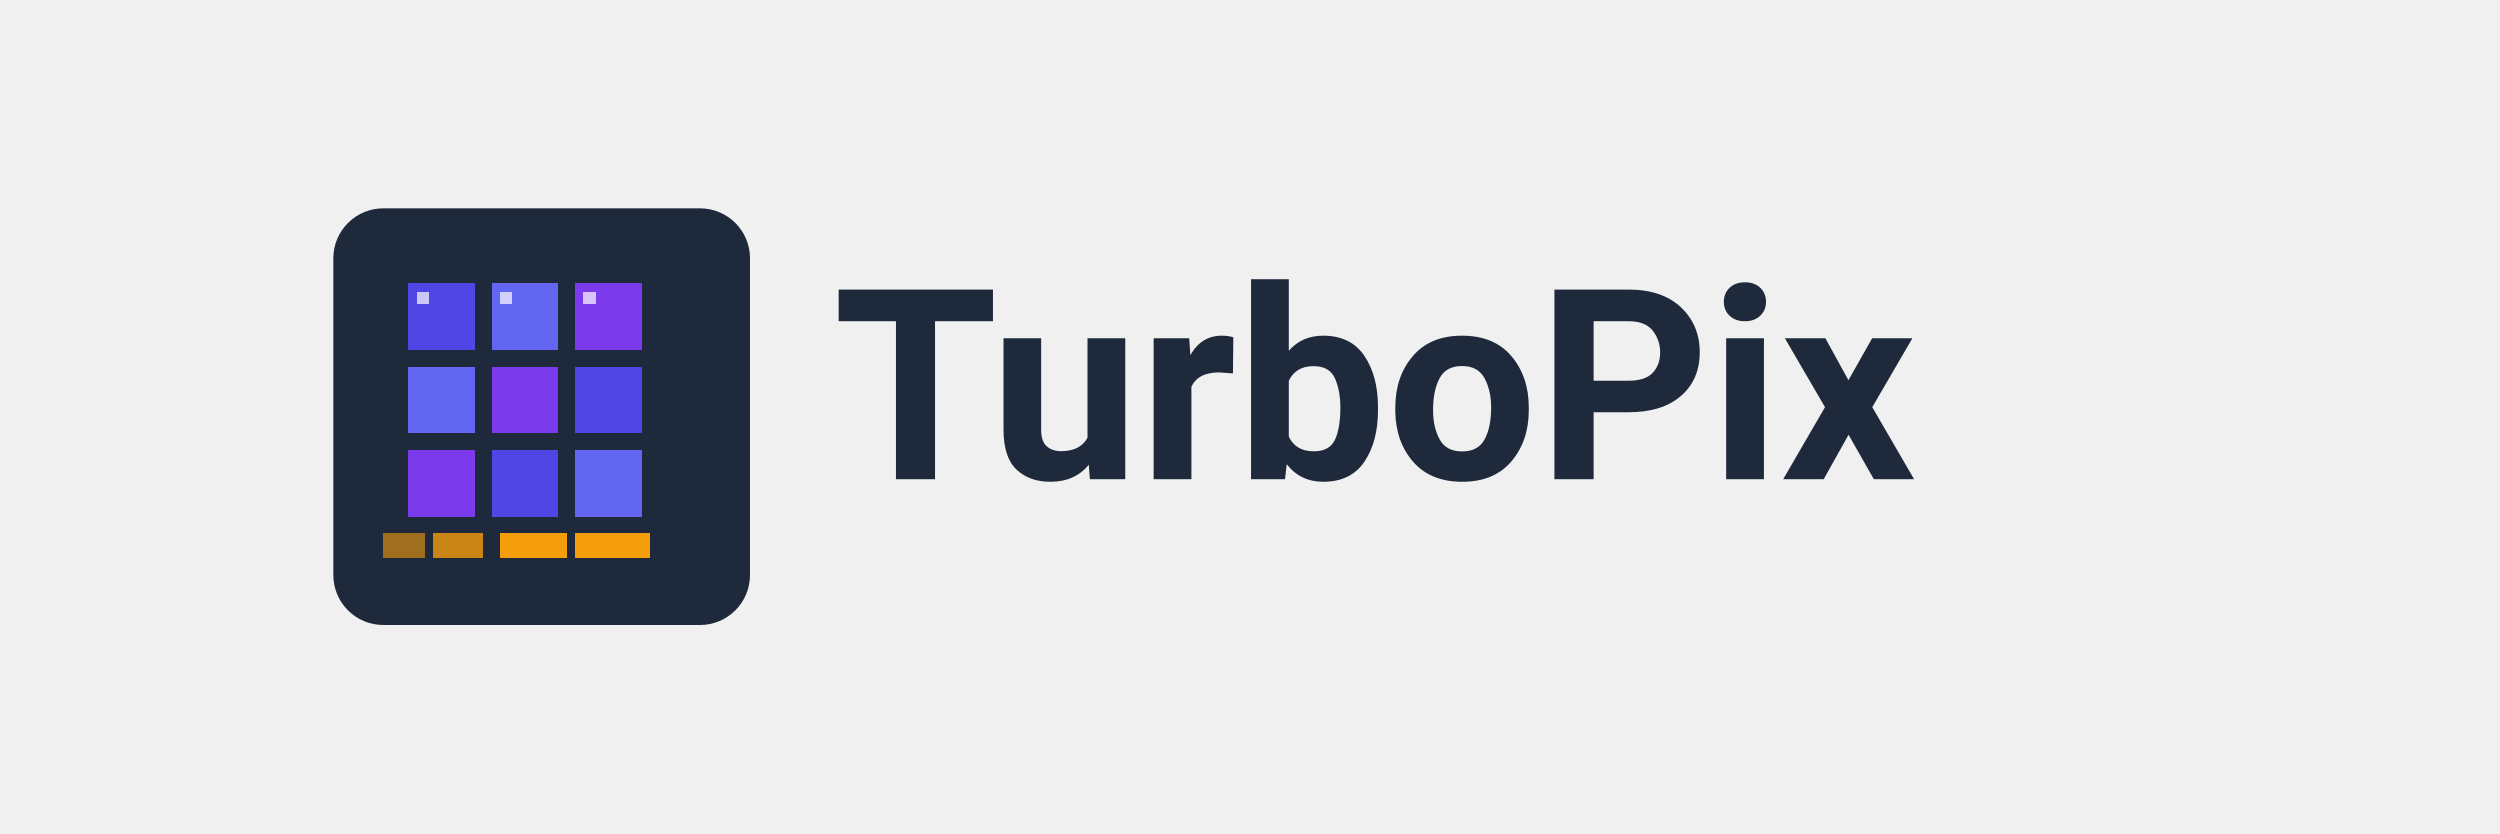
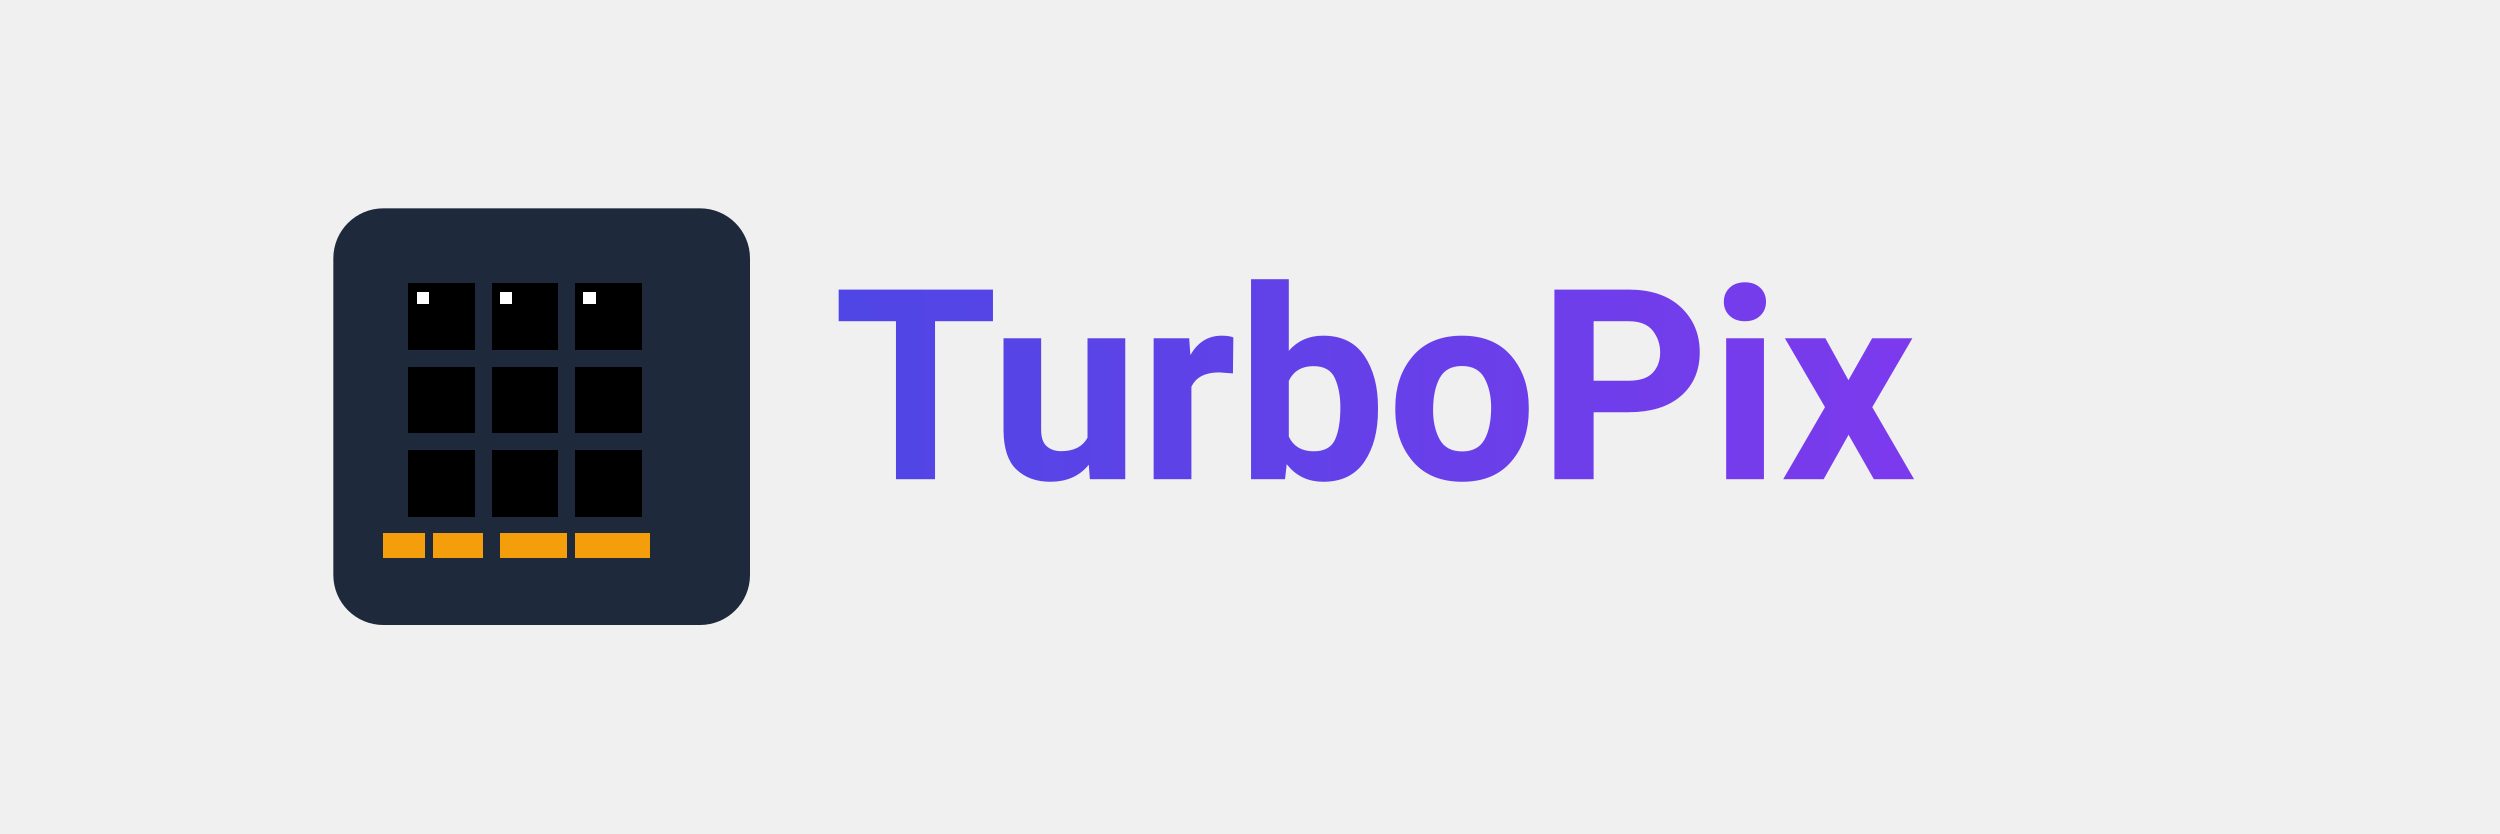
<svg xmlns="http://www.w3.org/2000/svg" viewBox="0 0 600 200">
  <defs>
    <style>
      .pixel { shape-rendering: crispEdges; }
      .title {
        font-family: -apple-system, BlinkMacSystemFont, 'Segoe UI', Roboto, Oxygen, Ubuntu, Cantarell, sans-serif;
        font-size: 64px;
        font-weight: 700;
-         fill: #1e293b;
+         fill: url(#text-gradient);
      }
+ 
+       /* Gradient animation for text */
+       @keyframes gradient-shift {
+         0%, 100% { stop-color: #4f46e5; }
+         50% { stop-color: #7c3aed; }
+       }
+ 
+       /* Photo grid pulse animation */
+       @keyframes photo-pulse-1 {
+         0%, 100% { fill: #4f46e5; }
+         33% { fill: #6366f1; }
+         66% { fill: #7c3aed; }
+       }
+       @keyframes photo-pulse-2 {
+         0%, 100% { fill: #6366f1; }
+         33% { fill: #7c3aed; }
+         66% { fill: #4f46e5; }
+       }
+       @keyframes photo-pulse-3 {
+         0%, 100% { fill: #7c3aed; }
+         33% { fill: #4f46e5; }
+         66% { fill: #6366f1; }
+       }
+ 
+       /* Turbo lines movement */
+       @keyframes turbo-slide-1 {
+         0% { opacity: 0; transform: translateX(-20px); }
+         50% { opacity: 0.6; }
+         100% { opacity: 0; transform: translateX(20px); }
+       }
+       @keyframes turbo-slide-2 {
+         0% { opacity: 0; transform: translateX(-20px); }
+         50% { opacity: 0.8; }
+         100% { opacity: 0; transform: translateX(20px); }
+       }
+       @keyframes turbo-slide-3 {
+         0% { opacity: 0; transform: translateX(-20px); }
+         50% { opacity: 1; }
+         100% { opacity: 0; transform: translateX(20px); }
+       }
+ 
+       /* Sparkle animation */
+       @keyframes sparkle {
+         0%, 100% { opacity: 0.3; }
+         50% { opacity: 1; }
+       }
+ 
+       /* Apply animations */
+       .photo-1 { animation: photo-pulse-1 4s ease-in-out infinite; }
+       .photo-2 { animation: photo-pulse-2 4s ease-in-out infinite; }
+       .photo-3 { animation: photo-pulse-3 4s ease-in-out infinite; }
+ 
+       .turbo-line-1 { animation: turbo-slide-1 2s ease-in-out infinite; }
+       .turbo-line-2 { animation: turbo-slide-2 2s ease-in-out infinite 0.2s; }
+       .turbo-line-3 { animation: turbo-slide-3 2s ease-in-out infinite 0.4s; }
+       .turbo-line-4 { animation: turbo-slide-3 2s ease-in-out infinite 0.6s; }
+ 
+       .highlight { animation: sparkle 2s ease-in-out infinite; }
+       .highlight-2 { animation: sparkle 2s ease-in-out infinite 0.7s; }
+       .highlight-3 { animation: sparkle 2s ease-in-out infinite 1.4s; }
+ 
+       #gradient-stop-1 { animation: gradient-shift 3s ease-in-out infinite; }
+       #gradient-stop-2 { animation: gradient-shift 3s ease-in-out infinite reverse; }
    </style>
+     <linearGradient id="text-gradient" x1="0%" y1="0%" x2="100%" y2="0%">
+       <stop id="gradient-stop-1" offset="0%" stop-color="#4f46e5" />
+       <stop id="gradient-stop-2" offset="100%" stop-color="#7c3aed" />
+     </linearGradient>
  </defs>
  <rect width="600" height="200" fill="transparent" />
  <g transform="translate(80, 50)">
    <rect width="100" height="100" fill="#1e293b" rx="12" />
    <g class="pixel">
-       <rect x="18" y="18" width="16" height="16" fill="#4f46e5" />
-       <rect x="38" y="18" width="16" height="16" fill="#6366f1" />
-       <rect x="58" y="18" width="16" height="16" fill="#7c3aed" />
-       <rect x="18" y="38" width="16" height="16" fill="#6366f1" />
-       <rect x="38" y="38" width="16" height="16" fill="#7c3aed" />
-       <rect x="58" y="38" width="16" height="16" fill="#4f46e5" />
-       <rect x="18" y="58" width="16" height="16" fill="#7c3aed" />
-       <rect x="38" y="58" width="16" height="16" fill="#4f46e5" />
-       <rect x="58" y="58" width="16" height="16" fill="#6366f1" />
-       <rect x="12" y="78" width="10" height="6" fill="#f59e0b" opacity="0.6" />
-       <rect x="24" y="78" width="12" height="6" fill="#f59e0b" opacity="0.8" />
-       <rect x="40" y="78" width="16" height="6" fill="#f59e0b" />
-       <rect x="58" y="78" width="18" height="6" fill="#f59e0b" />
-       <rect x="20" y="20" width="3" height="3" fill="#ffffff" opacity="0.7" />
-       <rect x="40" y="20" width="3" height="3" fill="#ffffff" opacity="0.7" />
-       <rect x="60" y="20" width="3" height="3" fill="#ffffff" opacity="0.7" />
+       <rect class="photo-1" x="18" y="18" width="16" height="16" />
+       <rect class="photo-2" x="38" y="18" width="16" height="16" />
+       <rect class="photo-3" x="58" y="18" width="16" height="16" />
+       <rect class="photo-2" x="18" y="38" width="16" height="16" />
+       <rect class="photo-3" x="38" y="38" width="16" height="16" />
+       <rect class="photo-1" x="58" y="38" width="16" height="16" />
+       <rect class="photo-3" x="18" y="58" width="16" height="16" />
+       <rect class="photo-1" x="38" y="58" width="16" height="16" />
+       <rect class="photo-2" x="58" y="58" width="16" height="16" />
+       <rect class="turbo-line-1" x="12" y="78" width="10" height="6" fill="#f59e0b" />
+       <rect class="turbo-line-2" x="24" y="78" width="12" height="6" fill="#f59e0b" />
+       <rect class="turbo-line-3" x="40" y="78" width="16" height="6" fill="#f59e0b" />
+       <rect class="turbo-line-4" x="58" y="78" width="18" height="6" fill="#f59e0b" />
+       <rect class="highlight" x="20" y="20" width="3" height="3" fill="#ffffff" />
+       <rect class="highlight-2" x="40" y="20" width="3" height="3" fill="#ffffff" />
+       <rect class="highlight-3" x="60" y="20" width="3" height="3" fill="#ffffff" />
    </g>
    <text x="120" y="65" class="title">TurboPix</text>
  </g>
</svg>
